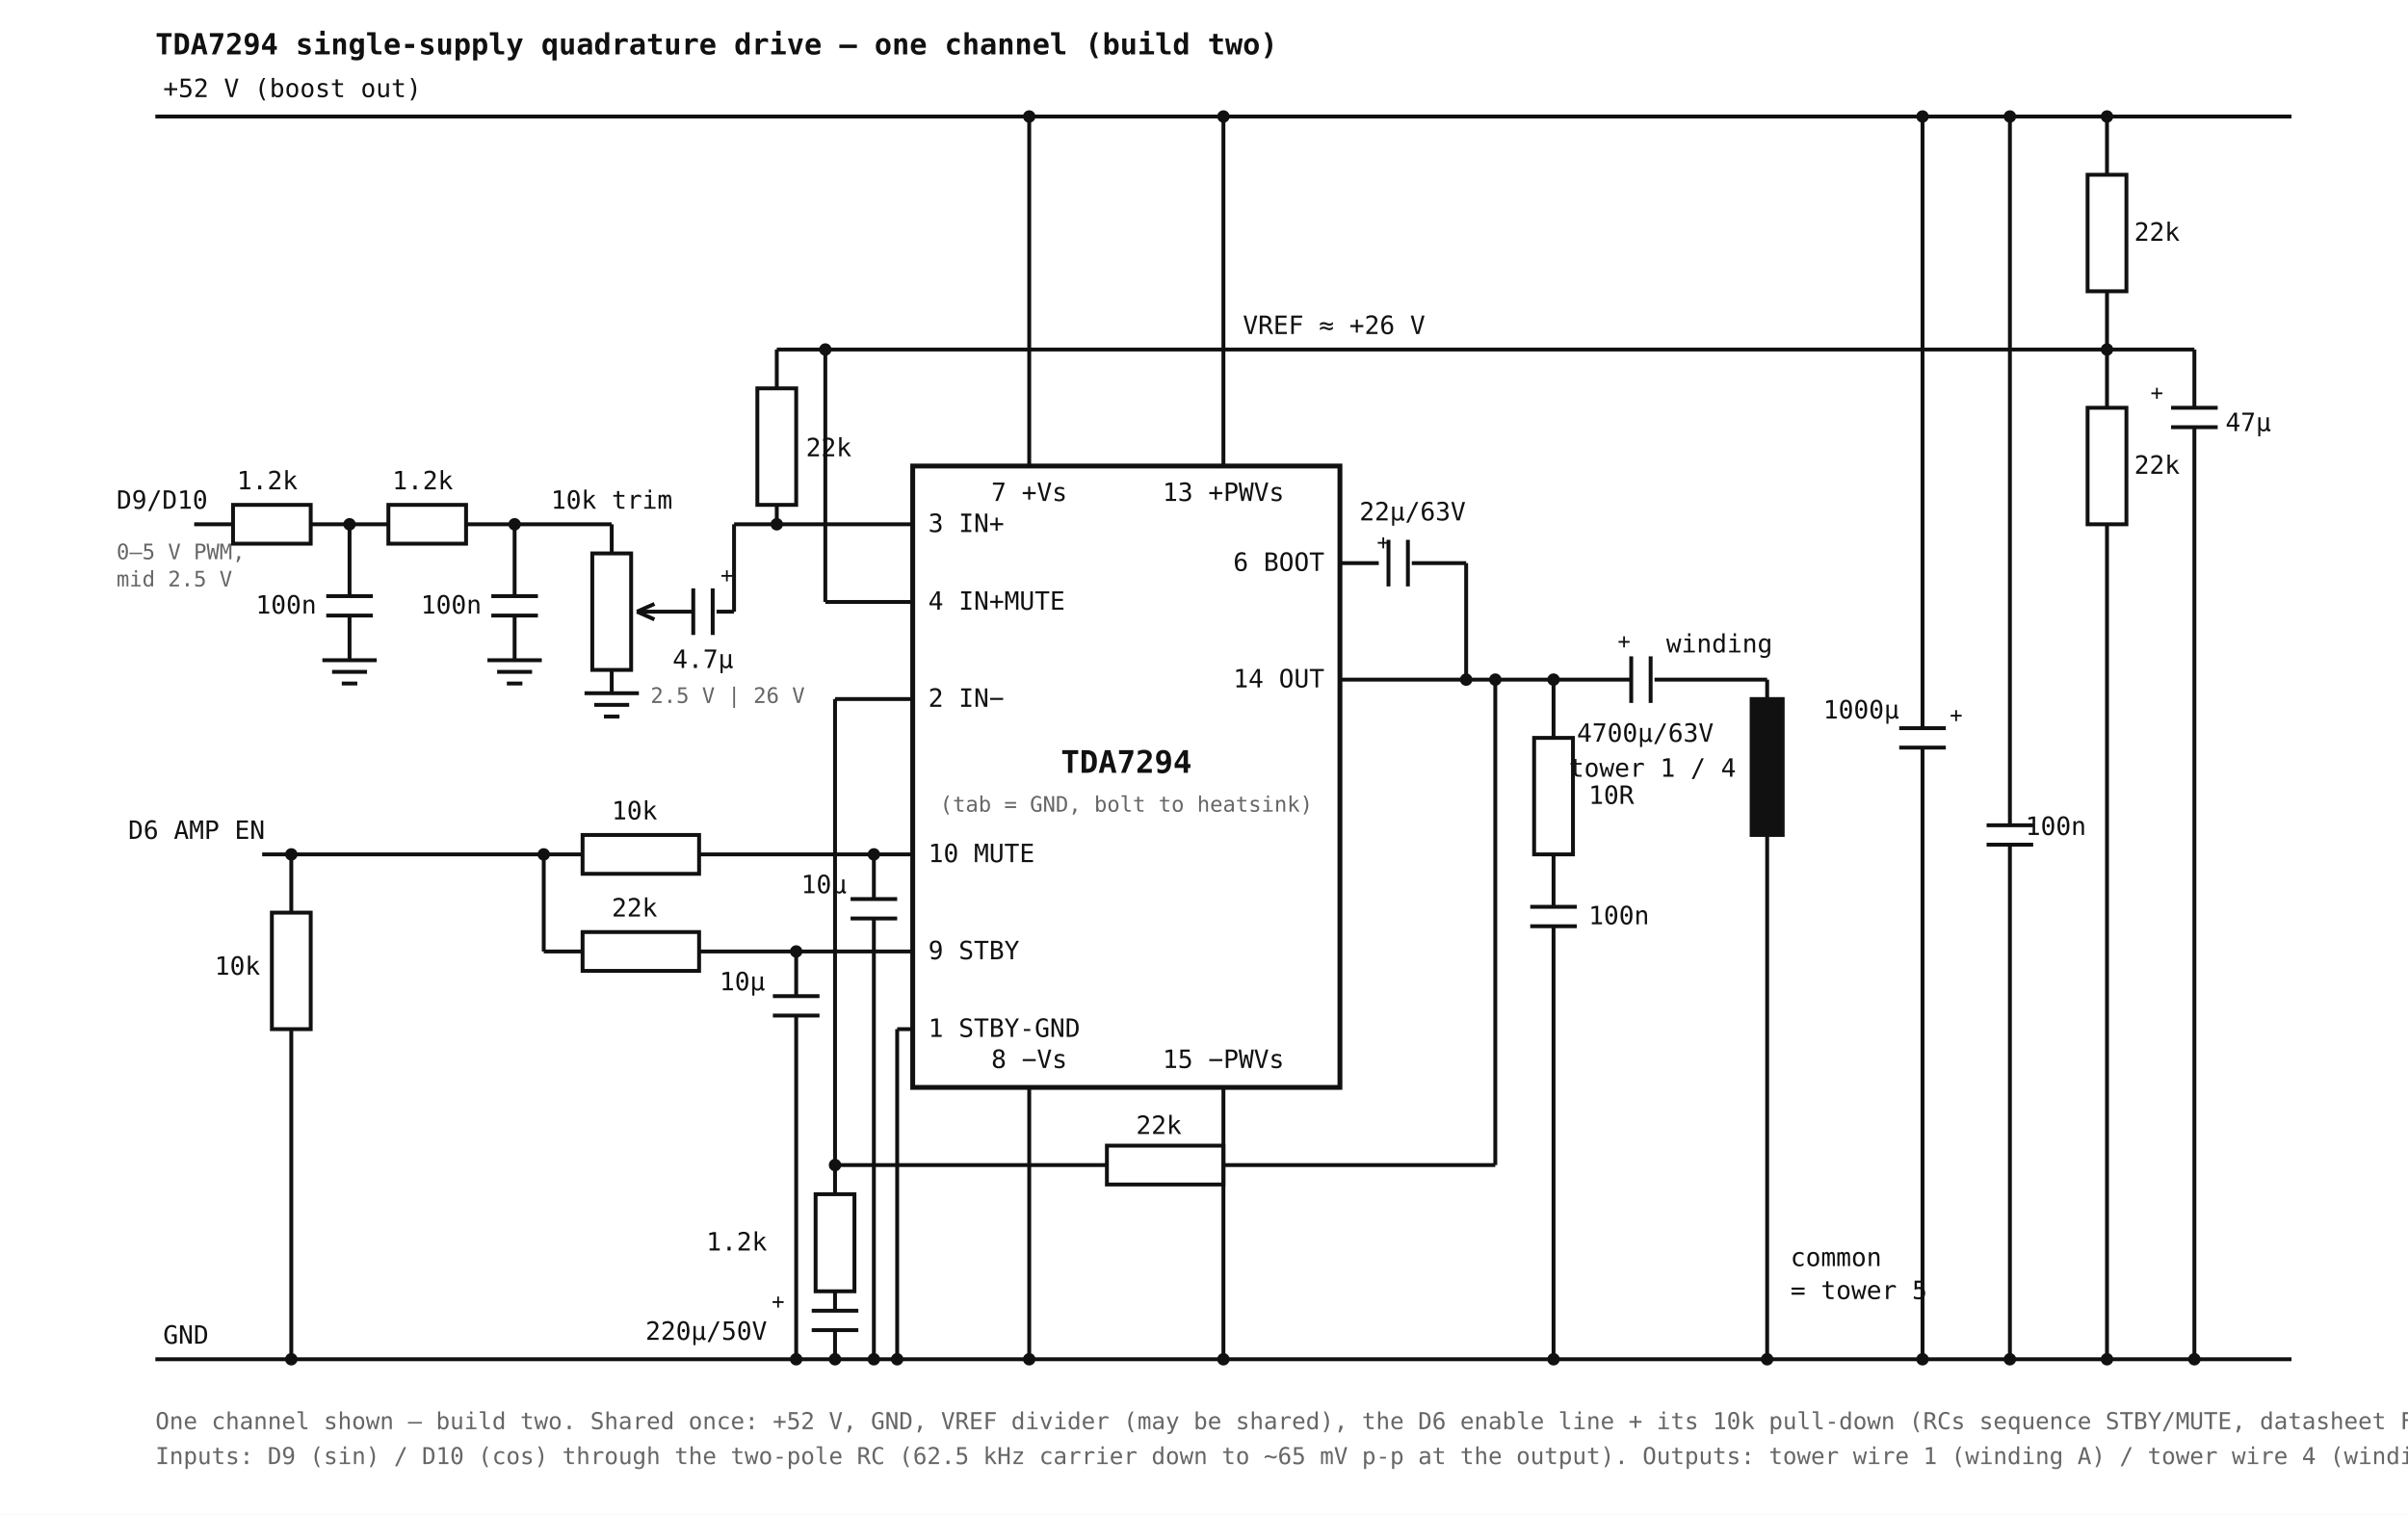
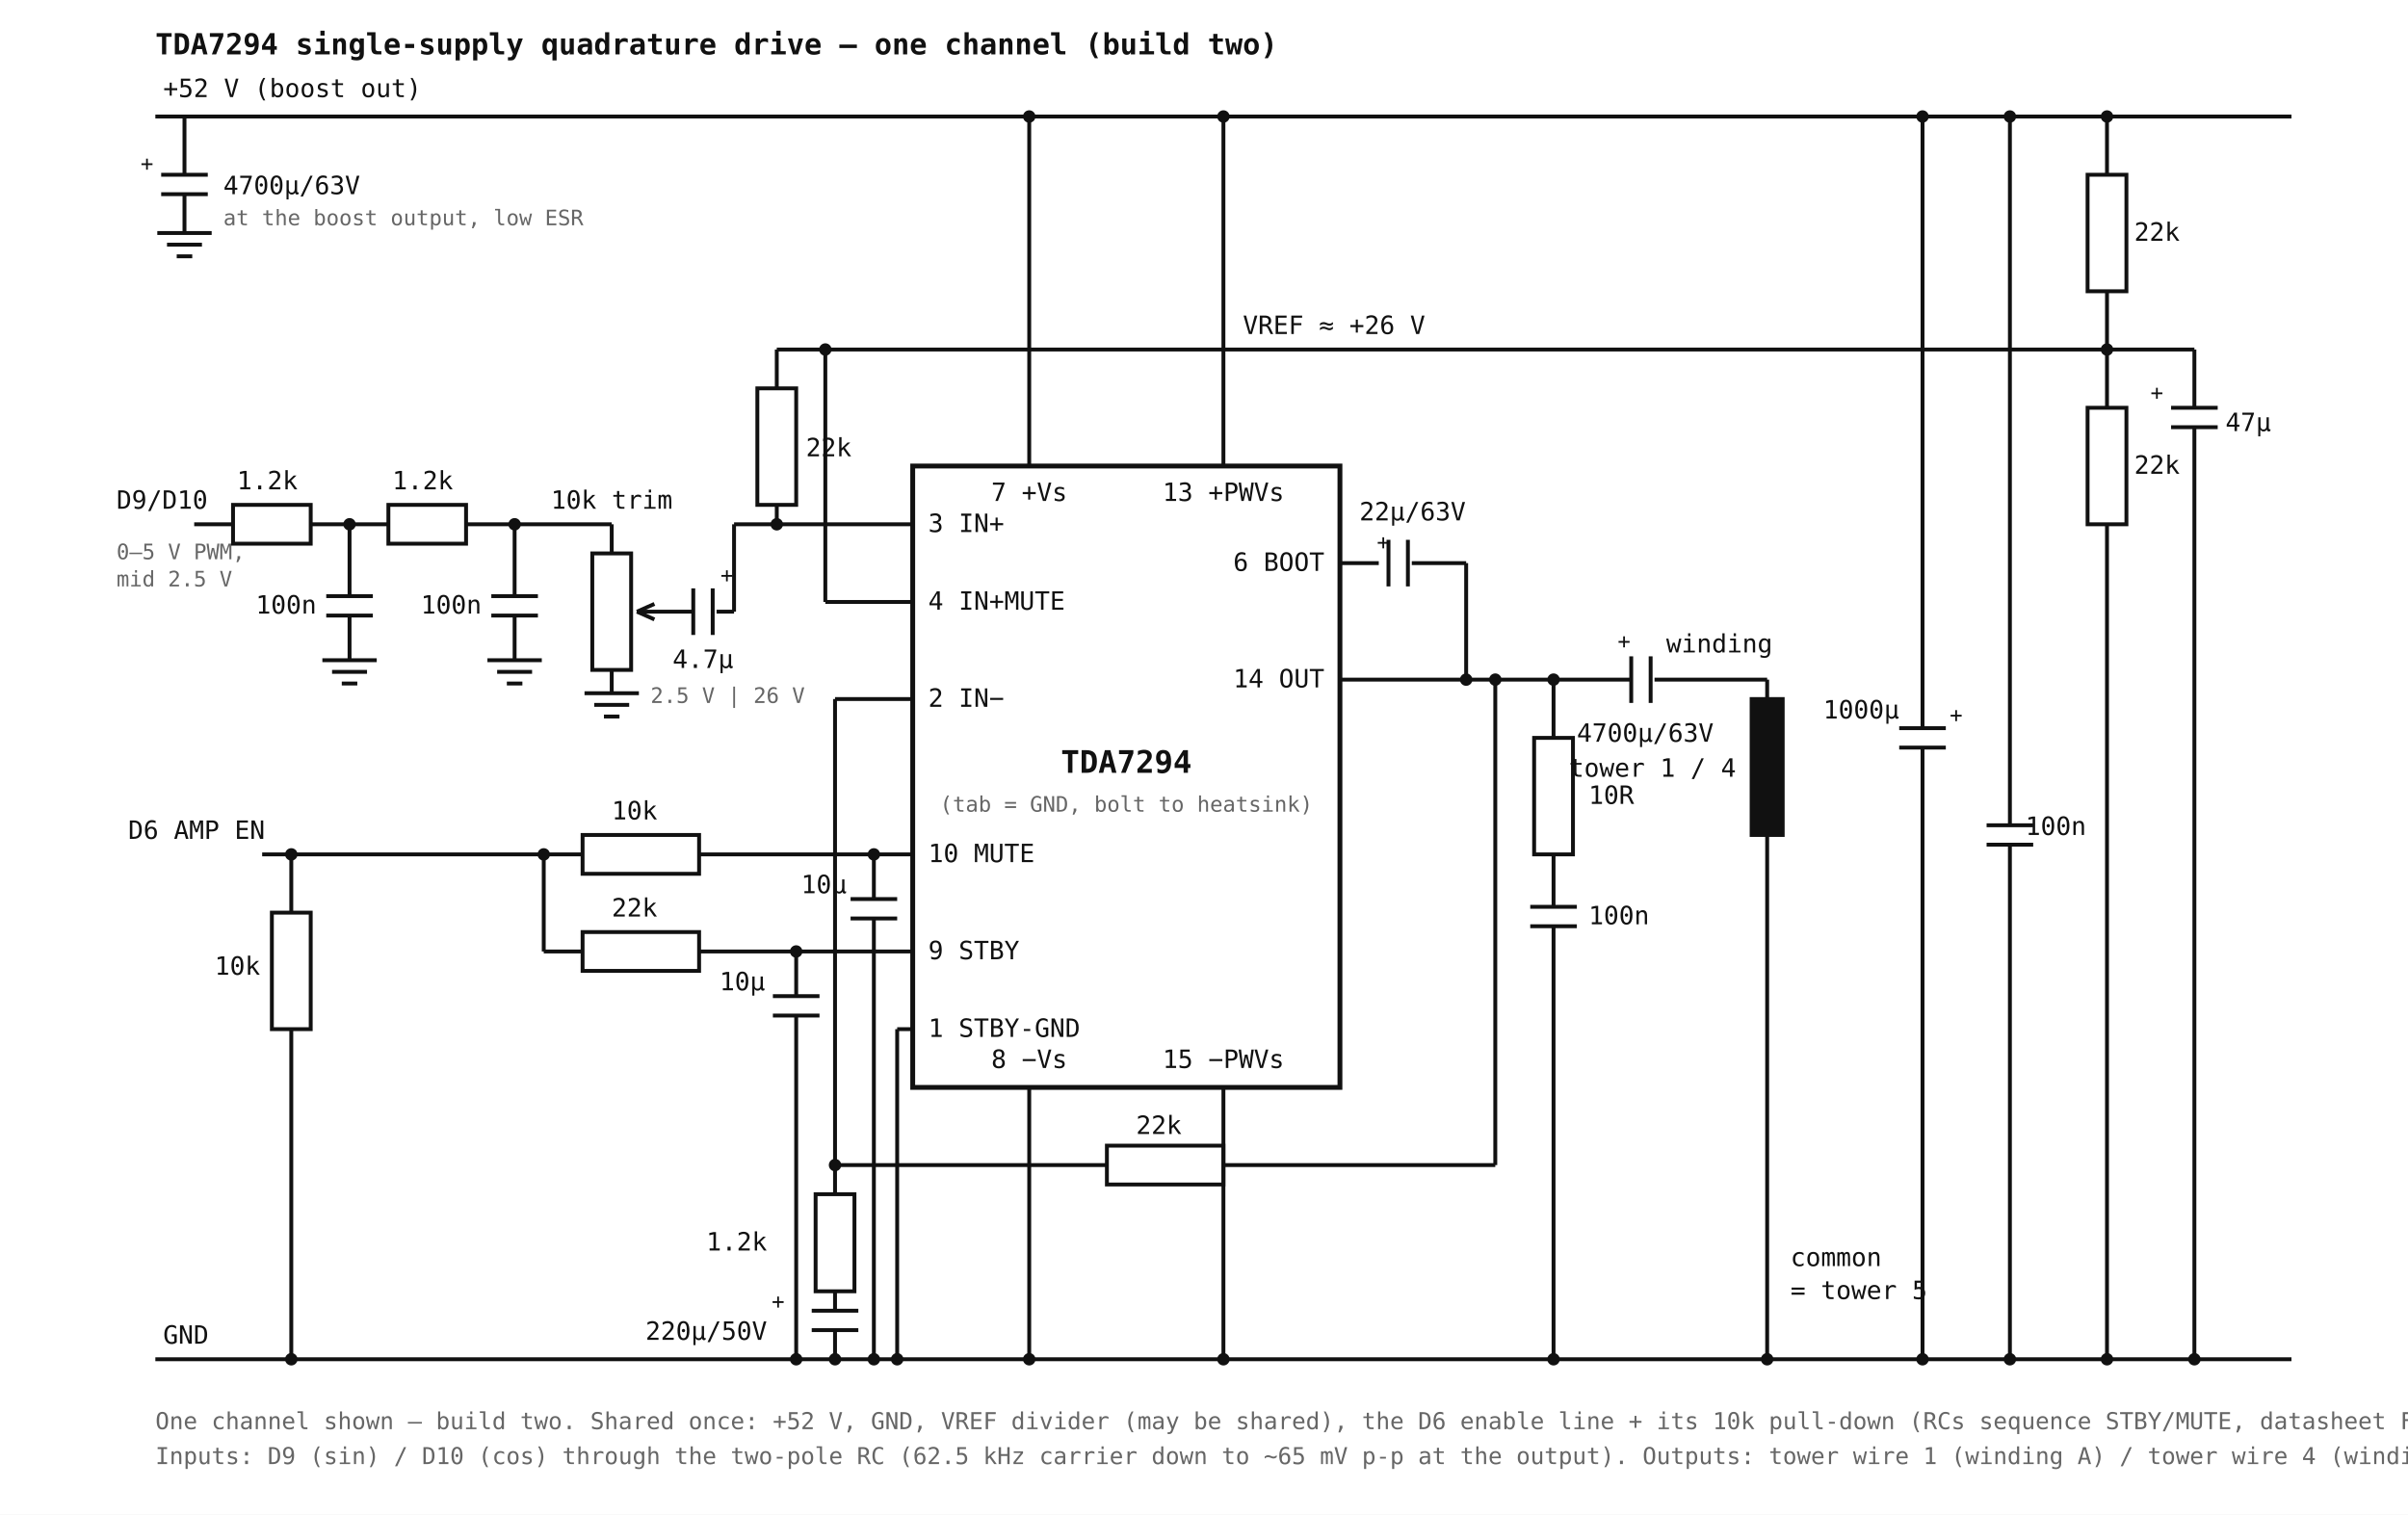
<svg xmlns="http://www.w3.org/2000/svg" viewBox="0 0 1240 780" font-family="ui-monospace, Menlo, Consolas, monospace" font-size="13">
  <rect width="1240" height="780" fill="#ffffff" />
  <text x="80" y="28" font-size="15" font-weight="bold" fill="#111">TDA7294 single-supply quadrature drive — one channel (build two)</text>
  <g stroke="#111" stroke-width="2" fill="none">
    <line stroke="#111" stroke-width="2" x1="80" y1="60" x2="1180" y2="60" />
    <line stroke="#111" stroke-width="2" x1="80" y1="700" x2="1180" y2="700" />
  </g>
  <text x="84" y="50" fill="#111">+52 V (boost out)</text>
+   <g stroke="#111" stroke-width="2" fill="none">
+     <line stroke="#111" stroke-width="2" x1="95" y1="60" x2="95" y2="90" />
+     <line stroke="#111" stroke-width="2" x1="83" y1="90" x2="107" y2="90" />
+     <line stroke="#111" stroke-width="2" x1="83" y1="100" x2="107" y2="100" />
+     <line stroke="#111" stroke-width="2" x1="95" y1="100" x2="95" y2="120" />
+     <line stroke="#111" stroke-width="2" x1="81" y1="120" x2="109" y2="120" />
+     <line stroke="#111" stroke-width="2" x1="86" y1="126" x2="104" y2="126" />
+     <line stroke="#111" stroke-width="2" x1="91" y1="132" x2="99" y2="132" />
+   </g>
+   <text x="79" y="88" text-anchor="end" fill="#111" font-size="11">+</text>
+   <text x="115" y="100" fill="#111">4700µ/63V</text>
+   <text x="115" y="116" font-size="11" fill="#666">at the boost output, low ESR</text>
  <text x="84" y="692" fill="#111">GND</text>
  <rect x="470" y="240" width="220" height="320" fill="none" stroke="#111" stroke-width="2.5" />
  <text x="580" y="398" text-anchor="middle" font-size="16" font-weight="bold" fill="#111">TDA7294</text>
  <text x="580" y="418" text-anchor="middle" font-size="11" fill="#666">(tab = GND, bolt to heatsink)</text>
  <g fill="#111">
    <text x="478" y="274">3 IN+</text>
    <text x="478" y="314">4 IN+MUTE</text>
    <text x="478" y="364">2 IN−</text>
    <text x="478" y="444">10 MUTE</text>
    <text x="478" y="494">9 STBY</text>
    <text x="478" y="534">1 STBY-GND</text>
    <text x="682" y="294" text-anchor="end">6 BOOT</text>
    <text x="682" y="354" text-anchor="end">14 OUT</text>
    <text x="530" y="258" text-anchor="middle">7 +Vs</text>
    <text x="630" y="258" text-anchor="middle">13 +PWVs</text>
    <text x="530" y="550" text-anchor="middle">8 −Vs</text>
    <text x="630" y="550" text-anchor="middle">15 −PWVs</text>
  </g>
  <g stroke="#111" stroke-width="2" fill="none">
    <line stroke="#111" stroke-width="2" x1="530" y1="240" x2="530" y2="60" />
    <line stroke="#111" stroke-width="2" x1="630" y1="240" x2="630" y2="60" />
    <line stroke="#111" stroke-width="2" x1="530" y1="560" x2="530" y2="700" />
    <line stroke="#111" stroke-width="2" x1="630" y1="560" x2="630" y2="700" />
  </g>
  <text x="60" y="262" fill="#111">D9/D10</text>
  <text x="60" y="288" font-size="11" fill="#666">0–5 V PWM,</text>
  <text x="60" y="302" font-size="11" fill="#666">mid 2.5 V</text>
  <g stroke="#111" stroke-width="2" fill="none">
    <line stroke="#111" stroke-width="2" x1="100" y1="270" x2="120" y2="270" />
    <rect stroke="#111" stroke-width="2" fill="none" x="120" y="260" width="40" height="20" />
    <line stroke="#111" stroke-width="2" x1="160" y1="270" x2="200" y2="270" />
    <rect stroke="#111" stroke-width="2" fill="none" x="200" y="260" width="40" height="20" />
    <line stroke="#111" stroke-width="2" x1="240" y1="270" x2="315" y2="270" />
    <line stroke="#111" stroke-width="2" x1="315" y1="270" x2="315" y2="285" />
    <rect stroke="#111" stroke-width="2" fill="none" x="305" y="285" width="20" height="60" />
    <line stroke="#111" stroke-width="2" x1="315" y1="345" x2="315" y2="357" />
    <line stroke="#111" stroke-width="2" x1="301" y1="357" x2="329" y2="357" />
    <line stroke="#111" stroke-width="2" x1="306" y1="363" x2="324" y2="363" />
    <line stroke="#111" stroke-width="2" x1="311" y1="369" x2="319" y2="369" />
    <line stroke="#111" stroke-width="2" x1="357" y1="315" x2="328" y2="315" />
    <line stroke="#111" stroke-width="2" x1="328" y1="315" x2="337" y2="311" />
    <line stroke="#111" stroke-width="2" x1="328" y1="315" x2="337" y2="319" />
    <line stroke="#111" stroke-width="2" x1="357" y1="303" x2="357" y2="327" />
    <line stroke="#111" stroke-width="2" x1="367" y1="303" x2="367" y2="327" />
    <line stroke="#111" stroke-width="2" x1="369" y1="315" x2="378" y2="315" />
    <line stroke="#111" stroke-width="2" x1="378" y1="315" x2="378" y2="270" />
    <line stroke="#111" stroke-width="2" x1="378" y1="270" x2="470" y2="270" />
  </g>
  <text x="122" y="252" fill="#111">1.2k</text>
  <text x="202" y="252" fill="#111">1.2k</text>
  <text x="315" y="262" text-anchor="middle" fill="#111">10k trim</text>
  <text x="371" y="300" fill="#111" font-size="11">+</text>
  <text x="362" y="344" text-anchor="middle" fill="#111">4.7µ</text>
  <text x="335" y="362" font-size="11" fill="#666">2.5 V | 26 V</text>
  <g stroke="#111" stroke-width="2" fill="none">
    <line stroke="#111" stroke-width="2" x1="180" y1="270" x2="180" y2="307" />
    <line stroke="#111" stroke-width="2" x1="168" y1="307" x2="192" y2="307" />
    <line stroke="#111" stroke-width="2" x1="168" y1="317" x2="192" y2="317" />
    <line stroke="#111" stroke-width="2" x1="180" y1="317" x2="180" y2="340" />
    <line stroke="#111" stroke-width="2" x1="166" y1="340" x2="194" y2="340" />
    <line stroke="#111" stroke-width="2" x1="171" y1="346" x2="189" y2="346" />
    <line stroke="#111" stroke-width="2" x1="176" y1="352" x2="184" y2="352" />
    <line stroke="#111" stroke-width="2" x1="265" y1="270" x2="265" y2="307" />
    <line stroke="#111" stroke-width="2" x1="253" y1="307" x2="277" y2="307" />
    <line stroke="#111" stroke-width="2" x1="253" y1="317" x2="277" y2="317" />
    <line stroke="#111" stroke-width="2" x1="265" y1="317" x2="265" y2="340" />
    <line stroke="#111" stroke-width="2" x1="251" y1="340" x2="279" y2="340" />
    <line stroke="#111" stroke-width="2" x1="256" y1="346" x2="274" y2="346" />
    <line stroke="#111" stroke-width="2" x1="261" y1="352" x2="269" y2="352" />
  </g>
  <text x="163" y="316" text-anchor="end" fill="#111">100n</text>
  <text x="248" y="316" text-anchor="end" fill="#111">100n</text>
  <g stroke="#111" stroke-width="2" fill="none">
    <line stroke="#111" stroke-width="2" x1="400" y1="270" x2="400" y2="260" />
    <rect stroke="#111" stroke-width="2" fill="none" x="390" y="200" width="20" height="60" />
    <line stroke="#111" stroke-width="2" x1="400" y1="200" x2="400" y2="180" />
  </g>
  <text x="415" y="235" fill="#111">22k</text>
  <g stroke="#111" stroke-width="2" fill="none">
    <line stroke="#111" stroke-width="2" x1="400" y1="180" x2="1130" y2="180" />
    <line stroke="#111" stroke-width="2" x1="470" y1="310" x2="425" y2="310" />
    <line stroke="#111" stroke-width="2" x1="425" y1="310" x2="425" y2="180" />
  </g>
  <text x="640" y="172" fill="#111">VREF ≈ +26 V</text>
  <g stroke="#111" stroke-width="2" fill="none">
    <line stroke="#111" stroke-width="2" x1="470" y1="360" x2="430" y2="360" />
    <line stroke="#111" stroke-width="2" x1="430" y1="360" x2="430" y2="600" />
    <line stroke="#111" stroke-width="2" x1="430" y1="600" x2="570" y2="600" />
    <rect stroke="#111" stroke-width="2" fill="none" x="570" y="590" width="60" height="20" />
    <line stroke="#111" stroke-width="2" x1="630" y1="600" x2="770" y2="600" />
    <line stroke="#111" stroke-width="2" x1="770" y1="600" x2="770" y2="350" />
  </g>
  <text x="585" y="584" fill="#111">22k</text>
  <g stroke="#111" stroke-width="2" fill="none">
    <rect stroke="#111" stroke-width="2" fill="none" x="420" y="615" width="20" height="50" />
    <line stroke="#111" stroke-width="2" x1="430" y1="600" x2="430" y2="615" />
    <line stroke="#111" stroke-width="2" x1="430" y1="665" x2="430" y2="675" />
    <line stroke="#111" stroke-width="2" x1="418" y1="675" x2="442" y2="675" />
    <line stroke="#111" stroke-width="2" x1="418" y1="685" x2="442" y2="685" />
    <line stroke="#111" stroke-width="2" x1="430" y1="685" x2="430" y2="700" />
  </g>
  <text x="395" y="644" text-anchor="end" fill="#111">1.2k</text>
  <text x="404" y="674" text-anchor="end" fill="#111" font-size="11">+</text>
  <text x="395" y="690" text-anchor="end" fill="#111">220µ/50V</text>
  <g stroke="#111" stroke-width="2" fill="none">
    <line stroke="#111" stroke-width="2" x1="690" y1="290" x2="710" y2="290" />
    <line stroke="#111" stroke-width="2" x1="715" y1="278" x2="715" y2="302" />
    <line stroke="#111" stroke-width="2" x1="725" y1="278" x2="725" y2="302" />
    <line stroke="#111" stroke-width="2" x1="727" y1="290" x2="755" y2="290" />
    <line stroke="#111" stroke-width="2" x1="755" y1="290" x2="755" y2="350" />
  </g>
  <text x="700" y="268" fill="#111">22µ/63V</text>
  <text x="709" y="283" fill="#111" font-size="11">+</text>
  <g stroke="#111" stroke-width="2" fill="none">
    <line stroke="#111" stroke-width="2" x1="690" y1="350" x2="840" y2="350" />
    <line stroke="#111" stroke-width="2" x1="840" y1="338" x2="840" y2="362" />
    <line stroke="#111" stroke-width="2" x1="850" y1="338" x2="850" y2="362" />
    <line stroke="#111" stroke-width="2" x1="852" y1="350" x2="910" y2="350" />
    <line stroke="#111" stroke-width="2" x1="910" y1="350" x2="910" y2="360" />
    <rect x="902" y="360" width="16" height="70" fill="#111" />
    <line stroke="#111" stroke-width="2" x1="910" y1="430" x2="910" y2="700" />
  </g>
  <text x="833" y="334" fill="#111" font-size="11">+</text>
  <text x="858" y="336" fill="#111">winding</text>
  <text x="894" y="400" text-anchor="end" fill="#111">tower 1 / 4</text>
  <text x="922" y="652" fill="#111">common</text>
  <text x="922" y="669" fill="#111">= tower 5</text>
  <text x="812" y="382" fill="#111">4700µ/63V</text>
  <g stroke="#111" stroke-width="2" fill="none">
    <line stroke="#111" stroke-width="2" x1="800" y1="350" x2="800" y2="380" />
    <rect stroke="#111" stroke-width="2" fill="none" x="790" y="380" width="20" height="60" />
    <line stroke="#111" stroke-width="2" x1="800" y1="440" x2="800" y2="467" />
    <line stroke="#111" stroke-width="2" x1="788" y1="467" x2="812" y2="467" />
    <line stroke="#111" stroke-width="2" x1="788" y1="477" x2="812" y2="477" />
    <line stroke="#111" stroke-width="2" x1="800" y1="477" x2="800" y2="700" />
  </g>
  <text x="818" y="414" fill="#111">10R</text>
  <text x="818" y="476" fill="#111">100n</text>
  <text x="66" y="432" fill="#111">D6 AMP EN</text>
  <g stroke="#111" stroke-width="2" fill="none">
    <line stroke="#111" stroke-width="2" x1="135" y1="440" x2="300" y2="440" />
    <rect stroke="#111" stroke-width="2" fill="none" x="300" y="430" width="60" height="20" />
    <line stroke="#111" stroke-width="2" x1="360" y1="440" x2="470" y2="440" />
    <line stroke="#111" stroke-width="2" x1="450" y1="440" x2="450" y2="463" />
    <line stroke="#111" stroke-width="2" x1="438" y1="463" x2="462" y2="463" />
    <line stroke="#111" stroke-width="2" x1="438" y1="473" x2="462" y2="473" />
    <line stroke="#111" stroke-width="2" x1="450" y1="473" x2="450" y2="700" />
  </g>
  <text x="315" y="422" fill="#111">10k</text>
  <text x="436" y="460" text-anchor="end" fill="#111">10µ</text>
  <g stroke="#111" stroke-width="2" fill="none">
    <line stroke="#111" stroke-width="2" x1="150" y1="440" x2="150" y2="470" />
    <rect stroke="#111" stroke-width="2" fill="none" x="140" y="470" width="20" height="60" />
    <line stroke="#111" stroke-width="2" x1="150" y1="530" x2="150" y2="700" />
  </g>
  <text x="134" y="502" text-anchor="end" fill="#111">10k</text>
  <g stroke="#111" stroke-width="2" fill="none">
    <rect stroke="#111" stroke-width="2" fill="none" x="300" y="480" width="60" height="20" />
    <line stroke="#111" stroke-width="2" x1="360" y1="490" x2="470" y2="490" />
    <line stroke="#111" stroke-width="2" x1="410" y1="490" x2="410" y2="513" />
    <line stroke="#111" stroke-width="2" x1="398" y1="513" x2="422" y2="513" />
    <line stroke="#111" stroke-width="2" x1="398" y1="523" x2="422" y2="523" />
    <line stroke="#111" stroke-width="2" x1="410" y1="523" x2="410" y2="700" />
  </g>
  <g stroke="#111" stroke-width="2" fill="none">
    <line x1="280" y1="440" x2="280" y2="490" />
    <line x1="280" y1="490" x2="300" y2="490" />
  </g>
  <text x="315" y="472" fill="#111">22k</text>
  <text x="394" y="510" text-anchor="end" fill="#111">10µ</text>
  <g stroke="#111" stroke-width="2" fill="none">
  </g>
  <g stroke="#111" stroke-width="2" fill="none">
    <line stroke="#111" stroke-width="2" x1="470" y1="530" x2="462" y2="530" />
    <line stroke="#111" stroke-width="2" x1="462" y1="530" x2="462" y2="700" />
  </g>
  <g stroke="#111" stroke-width="2" fill="none">
    <line stroke="#111" stroke-width="2" x1="990" y1="60" x2="990" y2="375" />
    <line stroke="#111" stroke-width="2" x1="978" y1="375" x2="1002" y2="375" />
    <line stroke="#111" stroke-width="2" x1="978" y1="385" x2="1002" y2="385" />
    <line stroke="#111" stroke-width="2" x1="990" y1="385" x2="990" y2="700" />
    <line stroke="#111" stroke-width="2" x1="1035" y1="60" x2="1035" y2="425" />
    <line stroke="#111" stroke-width="2" x1="1023" y1="425" x2="1047" y2="425" />
    <line stroke="#111" stroke-width="2" x1="1023" y1="435" x2="1047" y2="435" />
    <line stroke="#111" stroke-width="2" x1="1035" y1="435" x2="1035" y2="700" />
  </g>
  <text x="978" y="370" text-anchor="end" fill="#111">1000µ</text>
  <text x="1004" y="372" fill="#111" font-size="11">+</text>
  <text x="1043" y="430" fill="#111">100n</text>
  <g stroke="#111" stroke-width="2" fill="none">
    <line stroke="#111" stroke-width="2" x1="1085" y1="60" x2="1085" y2="90" />
    <rect stroke="#111" stroke-width="2" fill="none" x="1075" y="90" width="20" height="60" />
    <line stroke="#111" stroke-width="2" x1="1085" y1="150" x2="1085" y2="180" />
    <rect stroke="#111" stroke-width="2" fill="none" x="1075" y="210" width="20" height="60" />
    <line stroke="#111" stroke-width="2" x1="1085" y1="180" x2="1085" y2="210" />
    <line stroke="#111" stroke-width="2" x1="1085" y1="270" x2="1085" y2="700" />
  </g>
  <text x="1099" y="124" fill="#111">22k</text>
  <text x="1099" y="244" fill="#111">22k</text>
  <g stroke="#111" stroke-width="2" fill="none">
    <line stroke="#111" stroke-width="2" x1="1130" y1="180" x2="1130" y2="210" />
    <line stroke="#111" stroke-width="2" x1="1118" y1="210" x2="1142" y2="210" />
    <line stroke="#111" stroke-width="2" x1="1118" y1="220" x2="1142" y2="220" />
    <line stroke="#111" stroke-width="2" x1="1130" y1="220" x2="1130" y2="700" />
  </g>
  <text x="1114" y="206" text-anchor="end" fill="#111" font-size="11">+</text>
  <text x="1146" y="222" fill="#111">47µ</text>
  <g fill="#111">
    <circle cx="180" cy="270" r="3.2" />
    <circle cx="265" cy="270" r="3.2" />
    <circle cx="400" cy="270" r="3.2" />
    <circle cx="425" cy="180" r="3.2" />
    <circle cx="1085" cy="180" r="3.2" />
    <circle cx="430" cy="600" r="3.2" />
    <circle cx="755" cy="350" r="3.2" />
    <circle cx="770" cy="350" r="3.2" />
    <circle cx="800" cy="350" r="3.2" />
    <circle cx="150" cy="440" r="3.2" />
    <circle cx="280" cy="440" r="3.2" />
    <circle cx="450" cy="440" r="3.2" />
    <circle cx="410" cy="490" r="3.2" />
    <circle cx="530" cy="60" r="3.2" />
    <circle cx="630" cy="60" r="3.2" />
    <circle cx="990" cy="60" r="3.2" />
    <circle cx="1035" cy="60" r="3.2" />
    <circle cx="1085" cy="60" r="3.2" />
    <circle cx="150" cy="700" r="3.2" />
    <circle cx="410" cy="700" r="3.2" />
    <circle cx="430" cy="700" r="3.2" />
    <circle cx="450" cy="700" r="3.2" />
    <circle cx="462" cy="700" r="3.2" />
    <circle cx="530" cy="700" r="3.2" />
    <circle cx="630" cy="700" r="3.2" />
    <circle cx="800" cy="700" r="3.2" />
    <circle cx="910" cy="700" r="3.2" />
    <circle cx="990" cy="700" r="3.2" />
    <circle cx="1035" cy="700" r="3.2" />
    <circle cx="1085" cy="700" r="3.2" />
    <circle cx="1130" cy="700" r="3.2" />
  </g>
  <text x="80" y="736" font-size="12" fill="#666">One channel shown — build two. Shared once: +52 V, GND, VREF divider (may be shared), the D6 enable line + its 10k pull-down (RCs sequence STBY/MUTE, datasheet Fig. 17).</text>
  <text x="80" y="754" font-size="12" fill="#666">Inputs: D9 (sin) / D10 (cos) through the two-pole RC (62.5 kHz carrier down to ~65 mV p-p at the output). Outputs: tower wire 1 (winding A) / tower wire 4 (winding B). Motor common = tower wire 5 = GND. Gain 1+22k/1.2k ≈ 19.3.</text>
</svg>
